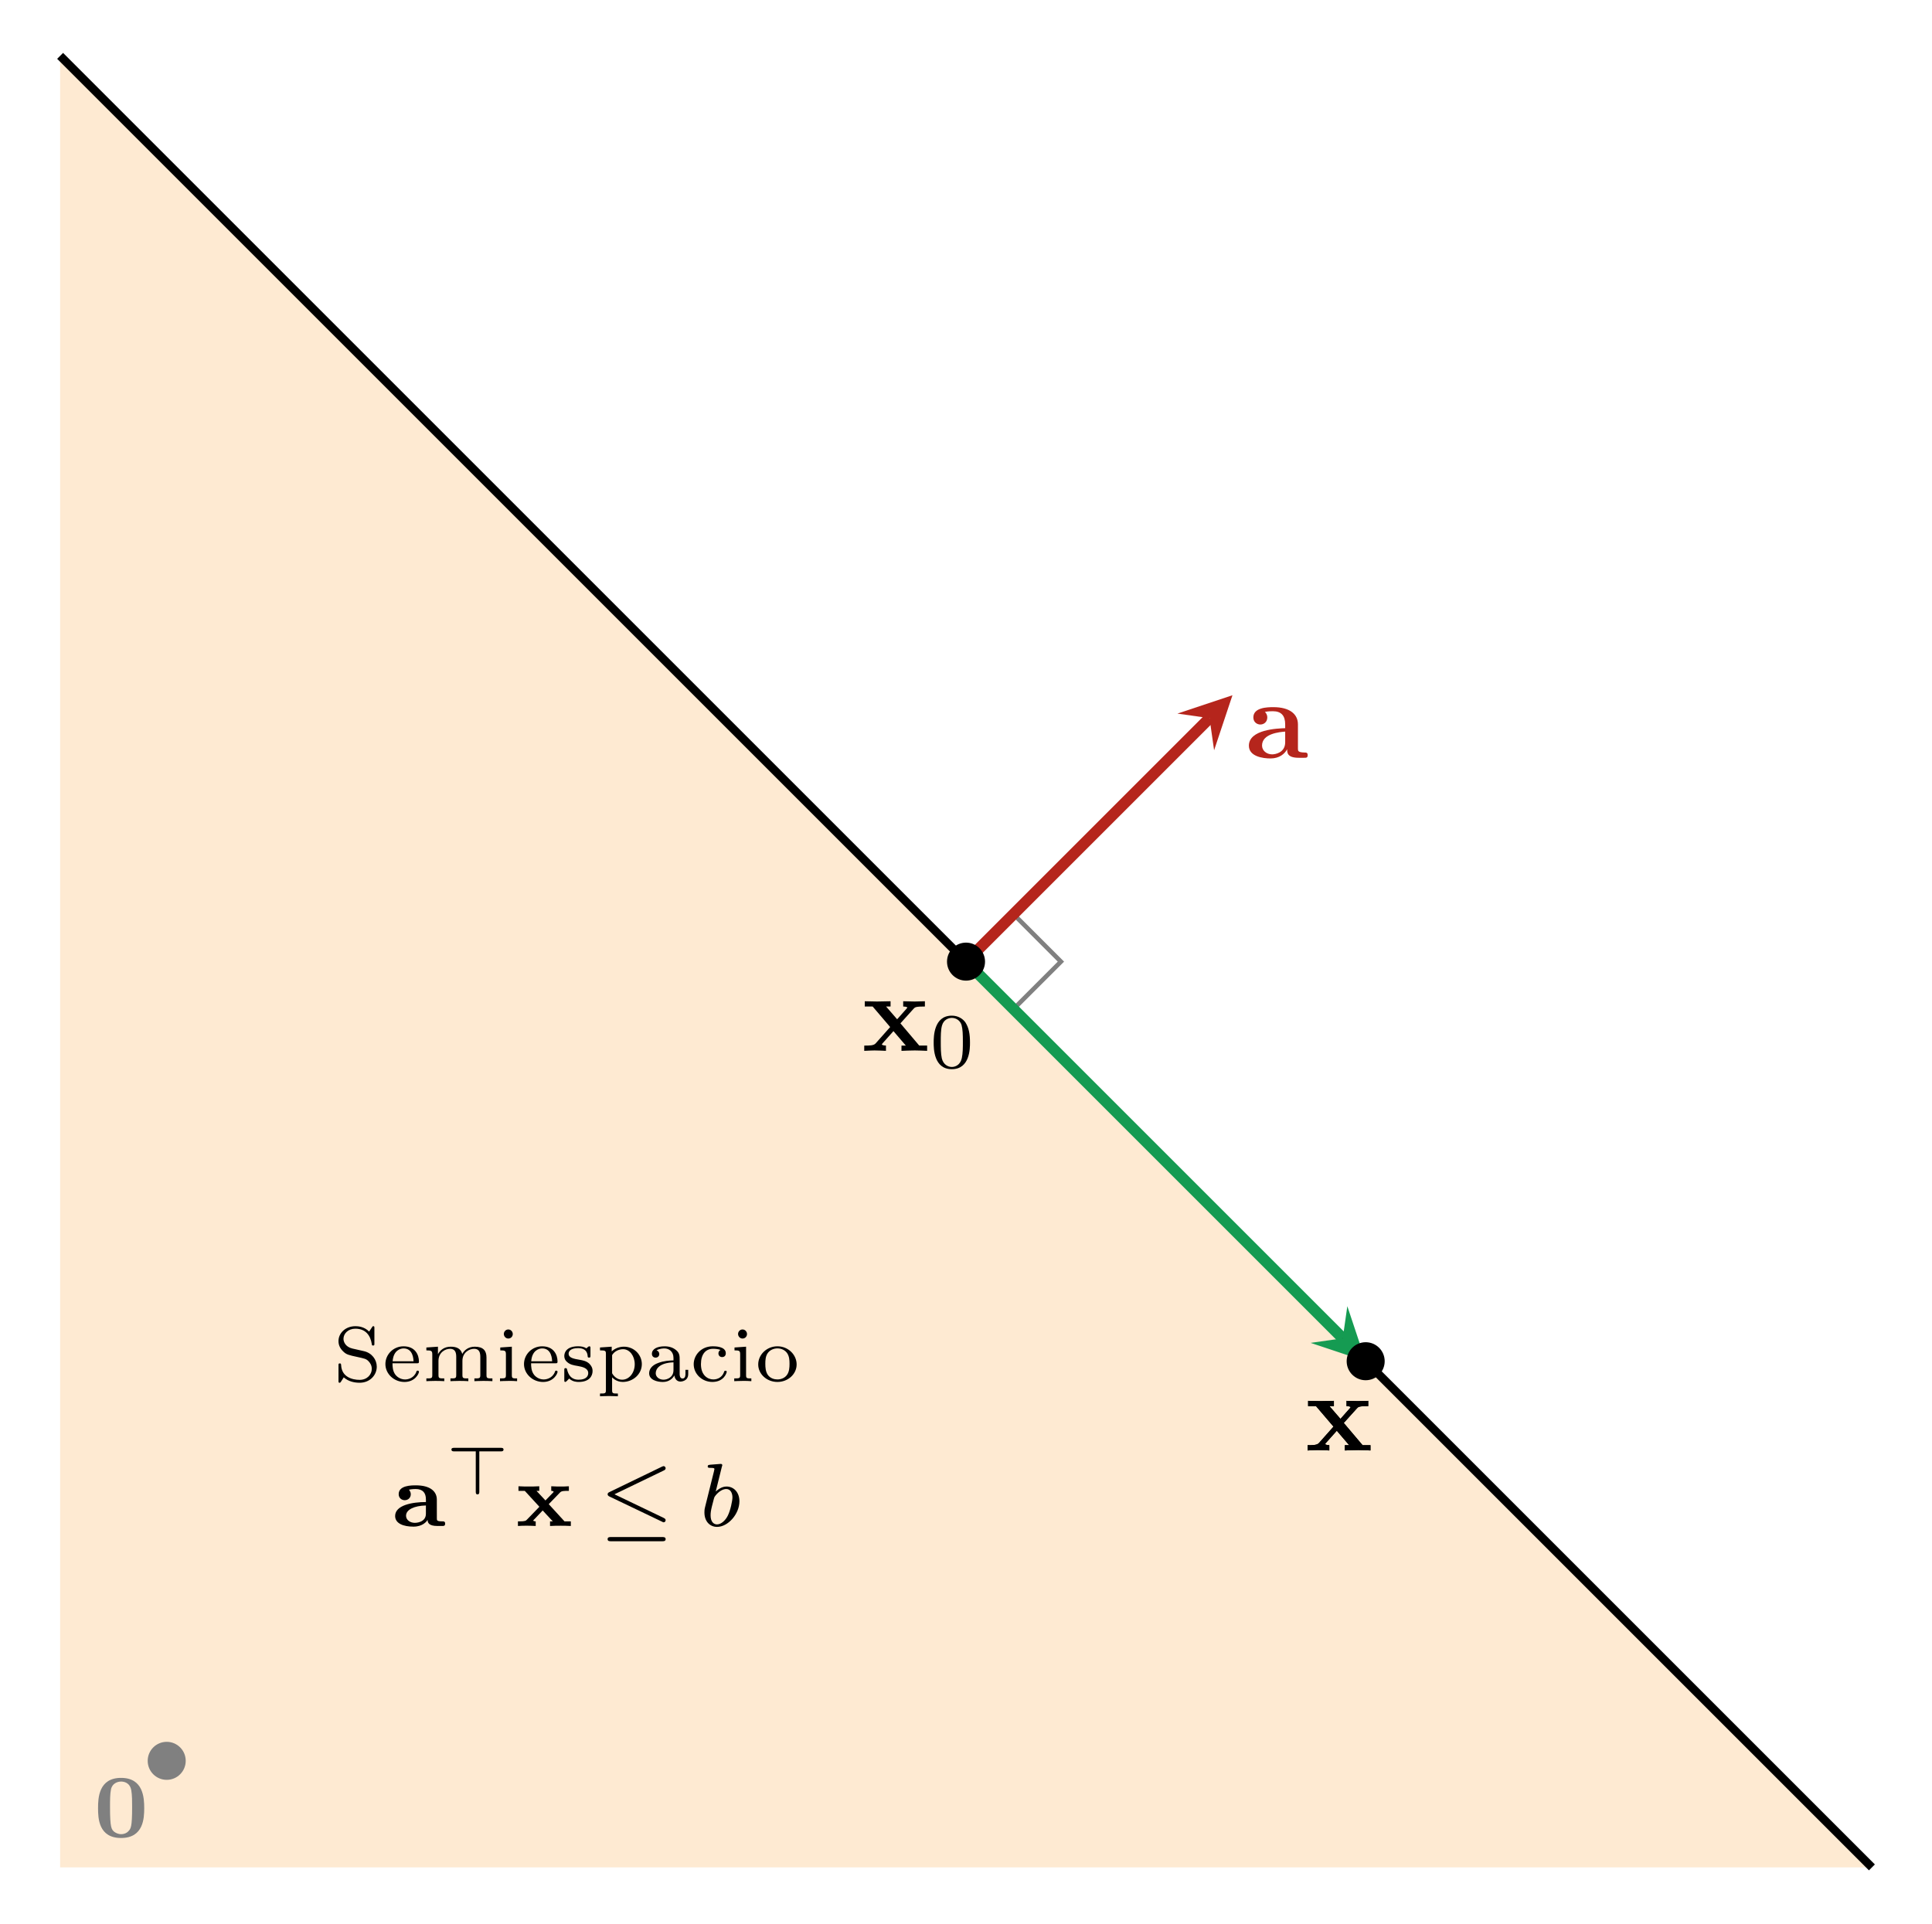
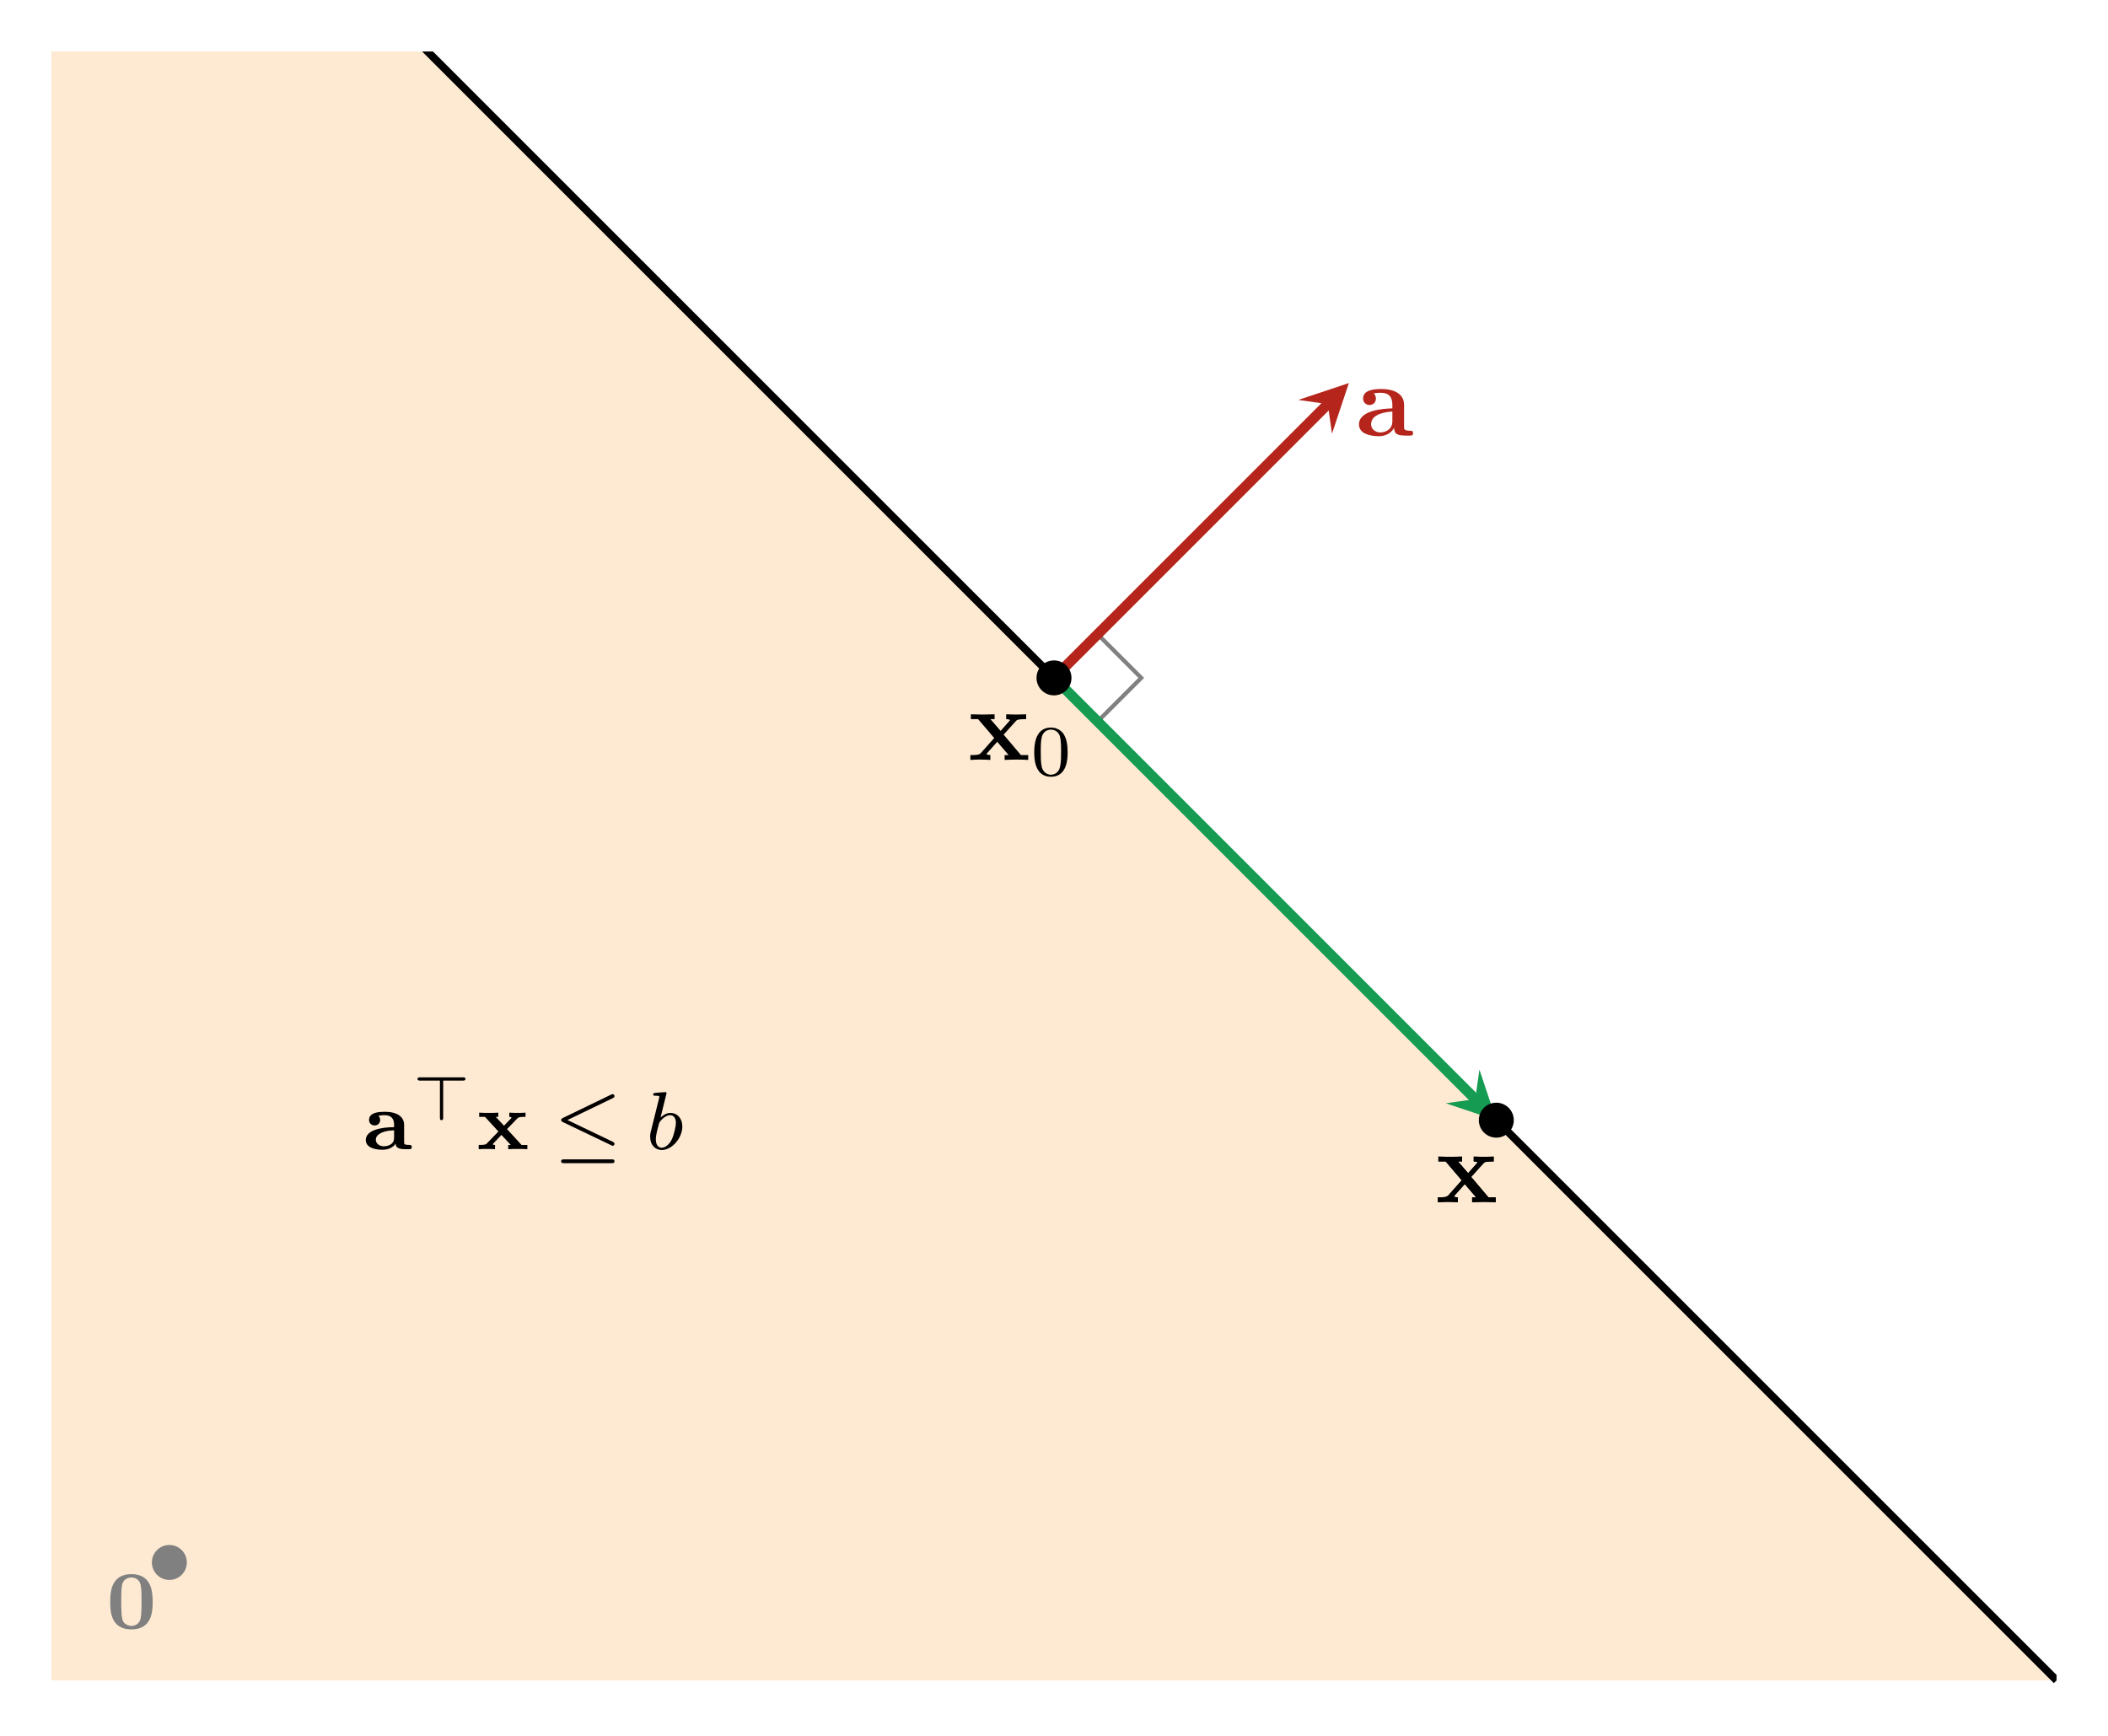
- <svg xmlns="http://www.w3.org/2000/svg" version="1.1" id="svg1" width="229.467" height="228.467" viewBox="0 0 229.467 228.467">
+ <svg xmlns="http://www.w3.org/2000/svg" version="1.1" id="svg1" width="272.307" height="224.227" viewBox="0 0 272.307 224.227">
  <defs id="defs1">
+     <clipPath clipPathUnits="userSpaceOnUse" id="clipPath3">
+       <path d="M 2.5000002e-8,-3.558 H 194.267 V 157.829 H 2.5000002e-8 Z" id="path3" />
+     </clipPath>
    <clipPath clipPathUnits="userSpaceOnUse" id="clipPath14">
-       <path d="M -45.999,30.418 H 148.269 V -130.974 H -45.999 Z" id="path14" />
+       <path d="M -30.176,55.029 H 164.091 V -106.358 H -30.176 Z" id="path14" />
    </clipPath>
    <clipPath clipPathUnits="userSpaceOnUse" id="clipPath17">
-       <path d="M -87.845,72.748 H 106.423 V -88.644 H -87.845 Z" id="path17" />
+       <path d="M -88.811,92.744 H 105.456 V -68.643 H -88.811 Z" id="path17" />
    </clipPath>
  </defs>
  <g id="g1">
-     <path id="path1" d="m 84.923,76.469 4.227,4.227 -4.227,4.227" style="fill:none;stroke:#808080;stroke-width:0.399;stroke-linecap:butt;stroke-linejoin:miter;stroke-miterlimit:10;stroke-dasharray:none;stroke-opacity:1" transform="matrix(1.333333,0,0,-1.333333,7.141333,221.8253)" />
-     <path id="path2" d="M 0,161.392 C 0,161.392 161.392,0 161.392,0 161.392,0 0,0 0,0 Z" style="fill:#feead2;fill-opacity:1;fill-rule:nonzero;stroke:none" transform="matrix(1.333333,0,0,-1.333333,7.141333,221.8253)" />
-     <path id="path3" d="M 0,161.392 161.392,0" style="fill:none;stroke:#000000;stroke-width:0.747;stroke-linecap:butt;stroke-linejoin:miter;stroke-miterlimit:10;stroke-dasharray:none;stroke-opacity:1" transform="matrix(1.333333,0,0,-1.333333,7.141333,221.8253)" />
-     <path id="path4" d="m 80.696,80.696 21.691,21.691" style="fill:none;stroke:#b5251c;stroke-width:0.996;stroke-linecap:butt;stroke-linejoin:miter;stroke-miterlimit:10;stroke-dasharray:none;stroke-opacity:1" transform="matrix(1.333333,0,0,-1.333333,7.141333,221.8253)" />
-     <path id="path5" d="M 2.889,0 -1.734,2.311 0,0 -1.734,-2.311" style="fill:#b5251c;fill-opacity:1;fill-rule:nonzero;stroke:none" transform="matrix(0.9428,-0.9428,-0.9428,-0.9428,143.6574,85.30932)" />
-     <path id="path6" d="M 80.696,80.696 114.254,47.138" style="fill:none;stroke:#159b52;stroke-width:0.996;stroke-linecap:butt;stroke-linejoin:miter;stroke-miterlimit:10;stroke-dasharray:none;stroke-opacity:1" transform="matrix(1.333333,0,0,-1.333333,7.141333,221.8253)" />
-     <path id="path7" d="M 2.889,0 -1.734,2.311 0,0 -1.734,-2.311" style="fill:#159b52;fill-opacity:1;fill-rule:nonzero;stroke:none" transform="matrix(0.9428,0.9428,0.9428,-0.9428,159.4801,158.975)" />
-     <path id="path8" d="m 3.901,-1.288 c 0,-0.633 -0.434,-1.219 -1.137,-1.383 l -1.031,-0.234 c -0.609,-0.141 -0.797,-0.586 -0.797,-0.867 0,-0.469 0.422,-0.902 1.055,-0.902 0.938,0 1.348,0.621 1.465,1.359 0.012,0.105 0.012,0.141 0.117,0.141 0.117,0 0.117,-0.047 0.117,-0.188 v -1.359 c 0,-0.117 0,-0.176 -0.094,-0.176 -0.059,0 -0.07,0.012 -0.117,0.094 l -0.258,0.387 c -0.457,-0.469 -1.031,-0.48 -1.23,-0.48 -0.879,0 -1.5,0.621 -1.5,1.324 0,0.398 0.176,0.691 0.422,0.926 0.281,0.281 0.504,0.328 1.266,0.492 0.633,0.141 0.773,0.164 0.973,0.363 0.164,0.164 0.305,0.387 0.305,0.703 0,0.48 -0.398,0.973 -1.078,0.973 -0.668,0 -1.605,-0.258 -1.652,-1.312 C 0.714,-1.534 0.714,-1.581 0.609,-1.581 c -0.117,0 -0.117,0.047 -0.117,0.188 v 1.348 c 0,0.129 0,0.188 0.094,0.188 0.059,0 0.07,-0.023 0.117,-0.082 C 0.761,-0.023 0.901,-0.245 0.96,-0.339 1.394,0.048 1.933,0.141 2.378,0.141 c 0.926,0 1.523,-0.691 1.523,-1.43 z m 3.756,0.457 c 0,-0.035 -0.012,-0.105 -0.117,-0.105 -0.082,0 -0.105,0.047 -0.117,0.117 -0.223,0.562 -0.75,0.668 -0.996,0.668 -0.328,0 -0.645,-0.152 -0.855,-0.41 C 5.314,-0.89 5.302,-1.312 5.302,-1.593 h 2.168 c 0.141,0 0.188,0 0.188,-0.152 0,-0.609 -0.34,-1.359 -1.371,-1.359 -0.914,0 -1.617,0.727 -1.617,1.582 0,0.879 0.773,1.594 1.699,1.594 0.949,0 1.289,-0.75 1.289,-0.902 z M 7.177,-1.769 H 5.314 c 0.07,-0.984 0.703,-1.148 0.973,-1.148 0.855,0 0.879,0.973 0.891,1.148 z M 14.202,8.046875e-4 V -0.245 c -0.457,0 -0.527,0 -0.527,-0.305 V -2.109 c 0,-0.609 -0.293,-0.961 -1.043,-0.961 -0.551,0 -0.926,0.293 -1.113,0.645 -0.141,-0.492 -0.516,-0.645 -1.031,-0.645 -0.574,0 -0.938,0.305 -1.137,0.668 v -0.668 l -1.031,0.07 v 0.258 c 0.469,0 0.527,0.047 0.527,0.387 v 1.805 c 0,0.305 -0.07,0.305 -0.527,0.305 V 8.046875e-4 c 0,0 0.504,-0.023 0.797,-0.023 0.258,0 0.738,0.012 0.797,0.023 V -0.245 c -0.445,0 -0.516,0 -0.516,-0.305 V -1.804 c 0,-0.738 0.574,-1.078 1.031,-1.078 0.492,0 0.551,0.387 0.551,0.738 v 1.594 c 0,0.305 -0.07,0.305 -0.516,0.305 V 8.046875e-4 c 0,0 0.504,-0.023 0.797,-0.023 0.258,0 0.738,0.012 0.797,0.023 V -0.245 c -0.457,0 -0.527,0 -0.527,-0.305 V -1.804 c 0,-0.738 0.586,-1.078 1.043,-1.078 0.492,0 0.551,0.387 0.551,0.738 v 1.594 c 0,0.305 -0.07,0.305 -0.527,0.305 V 8.046875e-4 c 0,0 0.504,-0.023 0.797,-0.023 0.258,0 0.738,0.012 0.809,0.023 z m 2.2,0 V -0.245 c -0.398,0 -0.469,0 -0.469,-0.293 V -3.07 l -1.031,0.07 v 0.258 c 0.445,0 0.504,0.035 0.504,0.375 v 1.816 c 0,0.305 -0.07,0.305 -0.527,0.305 V 8.046875e-4 c 0,0 0.504,-0.023 0.785,-0.023 0.246,0 0.492,0 0.738,0.023 z M 16.016,-4.195 c 0,-0.223 -0.176,-0.41 -0.398,-0.41 -0.234,0 -0.398,0.199 -0.398,0.398 0,0.223 0.176,0.41 0.398,0.41 0.246,0 0.398,-0.199 0.398,-0.398 z m 3.987,3.363 c 0,-0.035 -0.012,-0.105 -0.117,-0.105 -0.082,0 -0.105,0.047 -0.117,0.117 -0.223,0.562 -0.75,0.668 -0.996,0.668 -0.328,0 -0.645,-0.152 -0.855,-0.41 -0.258,-0.328 -0.27,-0.75 -0.27,-1.031 h 2.168 c 0.141,0 0.188,0 0.188,-0.152 0,-0.609 -0.34,-1.359 -1.371,-1.359 -0.914,0 -1.617,0.727 -1.617,1.582 0,0.879 0.773,1.594 1.699,1.594 0.949,0 1.289,-0.75 1.289,-0.902 z M 19.523,-1.769 h -1.863 c 0.07,-0.984 0.703,-1.148 0.973,-1.148 0.855,0 0.879,0.973 0.891,1.148 z m 3.601,0.855 c 0,-0.27 -0.117,-0.469 -0.293,-0.645 -0.27,-0.246 -0.586,-0.293 -0.832,-0.34 -0.562,-0.094 -1.008,-0.176 -1.008,-0.551 0,-0.223 0.188,-0.492 0.844,-0.492 0.809,0 0.844,0.562 0.855,0.762 0.012,0.082 0.094,0.082 0.117,0.082 0.129,0 0.129,-0.047 0.129,-0.188 V -2.929 c 0,-0.117 0,-0.176 -0.105,-0.176 -0.035,0 -0.047,0 -0.141,0.082 -0.012,0 -0.082,0.07 -0.117,0.105 -0.211,-0.152 -0.48,-0.188 -0.738,-0.188 -0.996,0 -1.23,0.516 -1.23,0.867 0,0.223 0.094,0.41 0.258,0.539 0.27,0.234 0.539,0.281 0.961,0.352 0.352,0.07 0.914,0.164 0.914,0.633 0,0.27 -0.188,0.586 -0.855,0.586 -0.668,0 -0.914,-0.434 -1.031,-0.914 -0.023,-0.082 -0.035,-0.117 -0.129,-0.117 -0.117,0 -0.117,0.047 -0.117,0.188 v 0.855 c 0,0.129 0,0.188 0.094,0.188 0.059,0 0.199,-0.152 0.34,-0.305 0.305,0.293 0.68,0.305 0.844,0.305 0.914,0 1.242,-0.492 1.242,-0.984 z m 4.389,-0.598 c 0,-0.855 -0.703,-1.559 -1.594,-1.559 -0.398,0 -0.797,0.141 -1.09,0.422 v -0.422 l -1.043,0.07 v 0.258 c 0.492,0 0.527,0.035 0.527,0.328 v 3.211 c 0,0.305 -0.07,0.305 -0.527,0.305 v 0.246 c 0,0 0.504,-0.023 0.797,-0.023 0.258,0 0.738,0.023 0.797,0.023 V 1.102 c -0.445,0 -0.516,0 -0.516,-0.305 v -1.137 c 0.035,0.035 0.363,0.41 0.949,0.41 0.914,0 1.699,-0.691 1.699,-1.582 z m -0.633,0 c 0,0.797 -0.516,1.383 -1.113,1.383 -0.609,0 -0.879,-0.539 -0.902,-0.574 V -2.32 c 0.211,-0.352 0.609,-0.527 0.984,-0.527 0.586,0 1.031,0.609 1.031,1.336 z m 4.764,0.879 V -1.007 h -0.246 v 0.375 c 0,0.07 0,0.398 -0.258,0.398 -0.258,0 -0.258,-0.328 -0.258,-0.41 V -1.862 c 0,-0.375 0,-0.645 -0.316,-0.902 -0.281,-0.234 -0.621,-0.34 -1.031,-0.34 -0.668,0 -1.125,0.246 -1.125,0.668 0,0.223 0.152,0.34 0.328,0.34 0.188,0 0.328,-0.129 0.328,-0.316 0,-0.129 -0.059,-0.27 -0.246,-0.328 0.258,-0.176 0.656,-0.176 0.703,-0.176 0.387,0 0.809,0.258 0.809,0.844 v 0.223 c -0.375,0.012 -0.844,0.035 -1.348,0.223 -0.633,0.223 -0.82,0.609 -0.82,0.926 0,0.598 0.727,0.773 1.219,0.773 0.562,0 0.879,-0.316 1.031,-0.586 0.023,0.281 0.211,0.551 0.539,0.551 0,0 0.691,0 0.691,-0.668 z m -1.312,-0.352 c 0,0.668 -0.586,0.855 -0.891,0.855 -0.363,0 -0.691,-0.234 -0.691,-0.574 0,-0.387 0.328,-0.926 1.582,-0.973 z m 4.743,0.152 c 0,-0.094 -0.082,-0.094 -0.117,-0.094 -0.082,0 -0.094,0.023 -0.129,0.129 -0.152,0.422 -0.527,0.645 -0.949,0.645 -0.48,0 -1.102,-0.352 -1.102,-1.359 0,-0.891 0.422,-1.371 1.078,-1.371 0.082,0 0.422,0 0.668,0.105 -0.117,0.047 -0.188,0.164 -0.188,0.305 0,0.188 0.129,0.328 0.328,0.328 0.188,0 0.328,-0.117 0.328,-0.34 0,-0.621 -0.961,-0.621 -1.16,-0.621 -1.043,0 -1.699,0.797 -1.699,1.594 0,0.879 0.75,1.582 1.664,1.582 1.043,0 1.277,-0.82 1.277,-0.902 z M 37.268,8.046875e-4 V -0.245 c -0.398,0 -0.469,0 -0.469,-0.293 V -3.07 l -1.031,0.07 v 0.258 c 0.445,0 0.504,0.035 0.504,0.375 v 1.816 c 0,0.305 -0.07,0.305 -0.527,0.305 V 8.046875e-4 c 0,0 0.504,-0.023 0.785,-0.023 0.246,0 0.492,0 0.738,0.023 z M 36.881,-4.195 c 0,-0.223 -0.176,-0.41 -0.398,-0.41 -0.234,0 -0.398,0.199 -0.398,0.398 0,0.223 0.176,0.41 0.398,0.41 0.246,0 0.398,-0.199 0.398,-0.398 z m 4.421,2.707 c 0,-0.867 -0.75,-1.617 -1.711,-1.617 -0.961,0 -1.711,0.75 -1.711,1.617 0,0.867 0.773,1.559 1.711,1.559 0.938,0 1.711,-0.691 1.711,-1.559 z m -0.633,-0.059 c 0,0.328 -0.023,0.703 -0.223,0.984 -0.188,0.27 -0.516,0.41 -0.855,0.41 -0.258,0 -0.633,-0.082 -0.867,-0.422 -0.188,-0.293 -0.211,-0.656 -0.211,-0.973 0,-0.305 0.012,-0.715 0.258,-1.008 0.176,-0.211 0.469,-0.363 0.82,-0.363 0.41,0 0.703,0.199 0.855,0.41 0.199,0.281 0.223,0.621 0.223,0.961 z m 0,0" style="fill:#000000;fill-opacity:1;fill-rule:nonzero;stroke:none" aria-label="Semiespacio" transform="matrix(1.333333,0,0,1.333333,39.548,164.0653)" />
-     <g id="g8" aria-label="a&#10;⊤&#10;x≤b" transform="matrix(1.333333,0,0,1.333333,46.556,181.268)" clip-path="url(#clipPath14)">
-       <path id="path9" d="m 3.995,-2.354 c 0,-0.715 -0.574,-1.266 -1.863,-1.266 -0.398,0 -1.535,0 -1.535,0.785 0,0.352 0.27,0.539 0.539,0.539 0.316,0 0.539,-0.234 0.539,-0.527 0,-0.258 -0.164,-0.398 -0.164,-0.41 0.059,-0.012 0.293,-0.059 0.598,-0.059 0.645,0 0.914,0.352 0.914,0.926 v 0.234 c -1.195,0 -2.742,0.27 -2.742,1.242 0,0.68 0.762,0.949 1.629,0.949 0.82,0 1.16,-0.445 1.266,-0.598 0,0.234 0.094,0.539 0.867,0.539 h 0.422 c 0.152,0 0.27,0 0.27,-0.211 0,-0.199 -0.129,-0.199 -0.234,-0.199 -0.504,0 -0.504,-0.082 -0.504,-0.27 z m -0.973,1.266 c 0,0.809 -0.949,0.809 -0.984,0.809 -0.41,0 -0.785,-0.246 -0.785,-0.633 0,-0.551 0.738,-0.891 1.77,-0.914 z m 0,0" style="fill:#000000;fill-opacity:1;fill-rule:nonzero;stroke:none" />
-       <path id="path10" d="m 7.78,-6.646 h 1.91 c 0.094,0 0.246,0 0.246,-0.164 0,-0.152 -0.152,-0.152 -0.246,-0.152 H 5.542 c -0.082,0 -0.246,0 -0.246,0.152 0,0.164 0.164,0.164 0.246,0.164 h 1.922 v 3.586 c 0,0.094 0,0.246 0.152,0.246 0.164,0 0.164,-0.152 0.164,-0.246 z m 0,0" style="fill:#000000;fill-opacity:1;fill-rule:nonzero;stroke:none" />
-       <path id="path11" d="m 13.965,-1.944 1.008,-1.043 c 0.129,-0.141 0.375,-0.141 0.785,-0.141 v -0.41 c -0.234,0.023 -0.598,0.023 -0.762,0.023 -0.07,0 -0.527,0 -0.809,-0.023 v 0.41 c 0.082,0 0.211,0.023 0.211,0.082 0,0.023 -0.047,0.07 -0.047,0.07 l -0.68,0.703 -0.797,-0.855 h 0.246 v -0.41 c -0.469,0.023 -0.562,0.023 -0.961,0.023 -0.141,0 -0.609,0 -0.891,-0.023 v 0.41 h 0.562 l 1.301,1.418 -1.113,1.148 c -0.082,0.094 -0.164,0.152 -0.656,0.152 h -0.141 v 0.41 c 0.246,-0.023 0.609,-0.023 0.762,-0.023 0.047,0 0.539,0 0.82,0.023 v -0.41 c -0.152,0 -0.199,-0.047 -0.234,-0.07 l 0.855,-0.902 0.902,0.973 h -0.246 v 0.41 c 0.469,-0.023 0.562,-0.023 0.961,-0.023 0.117,0 0.609,0 0.891,0.023 v -0.41 h -0.562 z m 0,0" style="fill:#000000;fill-opacity:1;fill-rule:nonzero;stroke:none" />
-       <path id="path12" d="m 24.213,-4.944 c 0.094,-0.047 0.164,-0.094 0.164,-0.199 0,-0.094 -0.082,-0.188 -0.176,-0.188 -0.012,0 -0.059,0 -0.152,0.047 l -4.676,2.262 c -0.094,0.047 -0.164,0.094 -0.164,0.199 0,0.094 0.07,0.152 0.164,0.199 l 4.676,2.238 c 0.105,0.059 0.117,0.059 0.152,0.059 0.094,0 0.176,-0.082 0.176,-0.188 0,-0.094 -0.059,-0.141 -0.164,-0.199 L 19.818,-2.823 Z m -0.141,6.305 c 0.129,0 0.305,0 0.305,-0.188 0,-0.187 -0.176,-0.187 -0.305,-0.187 h -4.559 c -0.129,0 -0.305,0 -0.305,0.187 0,0.188 0.176,0.188 0.305,0.188 z m 0,0" style="fill:#000000;fill-opacity:1;fill-rule:nonzero;stroke:none" />
+     <path id="path1" d="m 101.36,92.907 4.227,4.227 -4.227,4.227" style="fill:none;stroke:#808080;stroke-width:0.399;stroke-linecap:butt;stroke-linejoin:miter;stroke-miterlimit:10;stroke-dasharray:none;stroke-opacity:1" transform="matrix(1.333333,0,0,-1.333333,6.641333,217.088)" />
+     <path id="path2" d="M 0,194.267 C 0,194.267 194.267,0 194.267,0 194.267,0 0,0 0,0 Z" style="fill:#feead2;fill-opacity:1;fill-rule:nonzero;stroke:none" transform="matrix(1.333333,0,0,-1.333333,6.641333,217.088)" clip-path="url(#clipPath3)" />
+     <path id="path4" d="M 0,194.267 194.267,0" style="fill:none;stroke:#000000;stroke-width:0.747;stroke-linecap:butt;stroke-linejoin:miter;stroke-miterlimit:10;stroke-dasharray:none;stroke-opacity:1" transform="matrix(1.333333,0,0,-1.333333,6.641333,217.088)" clip-path="url(#clipPath3)" />
+     <path id="path5" d="m 97.134,97.134 26.526,26.526" style="fill:none;stroke:#b5251c;stroke-width:0.996;stroke-linecap:butt;stroke-linejoin:miter;stroke-miterlimit:10;stroke-dasharray:none;stroke-opacity:1" transform="matrix(1.333333,0,0,-1.333333,6.641333,217.088)" />
+     <path id="path6" d="M 2.889,0 -1.734,2.311 0,0 -1.734,-2.311" style="fill:#b5251c;fill-opacity:1;fill-rule:nonzero;stroke:none" transform="matrix(0.9428,-0.9428,-0.9428,-0.9428,171.5205,52.20883)" />
+     <path id="path7" d="M 97.134,97.134 137.944,56.324" style="fill:none;stroke:#159b52;stroke-width:0.996;stroke-linecap:butt;stroke-linejoin:miter;stroke-miterlimit:10;stroke-dasharray:none;stroke-opacity:1" transform="matrix(1.333333,0,0,-1.333333,6.641333,217.088)" />
+     <path id="path8" d="M 2.889,0 -1.734,2.311 0,0 -1.734,-2.311" style="fill:#159b52;fill-opacity:1;fill-rule:nonzero;stroke:none" transform="matrix(0.9428,0.9428,0.9428,-0.9428,190.5663,141.99)" />
+     <g id="g8" aria-label="a&#10;⊤&#10;x≤b" transform="matrix(1.333333,0,0,1.333333,46.876,148.46)" clip-path="url(#clipPath14)">
+       <path id="path9" d="m 3.995,-2.355 c 0,-0.715 -0.574,-1.266 -1.863,-1.266 -0.398,0 -1.535,0 -1.535,0.785 0,0.352 0.27,0.539 0.539,0.539 0.316,0 0.539,-0.234 0.539,-0.527 0,-0.258 -0.164,-0.398 -0.164,-0.41 0.059,-0.012 0.293,-0.059 0.598,-0.059 0.645,0 0.914,0.352 0.914,0.926 v 0.234 c -1.195,0 -2.742,0.27 -2.742,1.242 0,0.68 0.762,0.949 1.629,0.949 0.82,0 1.16,-0.445 1.266,-0.598 0,0.234 0.094,0.539 0.867,0.539 h 0.422 c 0.152,0 0.27,0 0.27,-0.211 0,-0.199 -0.129,-0.199 -0.234,-0.199 -0.504,0 -0.504,-0.082 -0.504,-0.27 z m -0.973,1.266 c 0,0.809 -0.949,0.809 -0.984,0.809 -0.41,0 -0.785,-0.246 -0.785,-0.633 0,-0.551 0.738,-0.891 1.77,-0.914 z m 0,0" style="fill:#000000;fill-opacity:1;fill-rule:nonzero;stroke:none" />
+       <path id="path10" d="m 7.78,-6.644 h 1.91 c 0.094,0 0.246,0 0.246,-0.164 0,-0.152 -0.152,-0.152 -0.246,-0.152 H 5.542 c -0.082,0 -0.246,0 -0.246,0.152 0,0.164 0.164,0.164 0.246,0.164 h 1.922 v 3.586 c 0,0.094 0,0.246 0.152,0.246 0.164,0 0.164,-0.152 0.164,-0.246 z m 0,0" style="fill:#000000;fill-opacity:1;fill-rule:nonzero;stroke:none" />
+       <path id="path11" d="m 13.965,-1.945 1.008,-1.043 c 0.129,-0.141 0.375,-0.141 0.785,-0.141 v -0.41 c -0.234,0.023 -0.598,0.023 -0.762,0.023 -0.07,0 -0.527,0 -0.809,-0.023 v 0.41 c 0.082,0 0.211,0.023 0.211,0.082 0,0.023 -0.047,0.07 -0.047,0.07 l -0.68,0.703 -0.797,-0.855 h 0.246 v -0.41 c -0.469,0.023 -0.562,0.023 -0.961,0.023 -0.141,0 -0.609,0 -0.891,-0.023 v 0.41 h 0.562 l 1.301,1.418 -1.113,1.148 c -0.082,0.094 -0.164,0.152 -0.656,0.152 h -0.141 V 7.03125e-4 c 0.246,-0.023 0.609,-0.023 0.762,-0.023 0.047,0 0.539,0 0.82,0.023 V -0.409 c -0.152,0 -0.199,-0.047 -0.234,-0.07 l 0.855,-0.902 0.902,0.973 H 14.082 V 7.03125e-4 c 0.469,-0.023 0.562,-0.023 0.961,-0.023 0.117,0 0.609,0 0.891,0.023 V -0.409 h -0.562 z m 0,0" style="fill:#000000;fill-opacity:1;fill-rule:nonzero;stroke:none" />
+       <path id="path12" d="m 24.213,-4.945 c 0.094,-0.047 0.164,-0.094 0.164,-0.199 0,-0.094 -0.082,-0.188 -0.176,-0.188 -0.012,0 -0.059,0 -0.152,0.047 l -4.676,2.262 c -0.094,0.047 -0.164,0.094 -0.164,0.199 0,0.094 0.07,0.152 0.164,0.199 l 4.676,2.238 c 0.105,0.059 0.117,0.059 0.152,0.059 0.094,0 0.176,-0.082 0.176,-0.188 0,-0.094 -0.059,-0.141 -0.164,-0.199 L 19.819,-2.824 Z m -0.141,6.305 c 0.129,0 0.305,0 0.305,-0.188 0,-0.187 -0.176,-0.187 -0.305,-0.187 h -4.559 c -0.129,0 -0.305,0 -0.305,0.187 0,0.188 0.176,0.188 0.305,0.188 z m 0,0" style="fill:#000000;fill-opacity:1;fill-rule:nonzero;stroke:none" />
      <path id="path13" d="m 29.39,-5.296 c 0.012,-0.012 0.035,-0.117 0.035,-0.117 0,-0.047 -0.035,-0.117 -0.129,-0.117 -0.035,0 -0.281,0.023 -0.469,0.035 l -0.445,0.035 c -0.176,0.023 -0.258,0.023 -0.258,0.164 0,0.117 0.117,0.117 0.211,0.117 0.387,0 0.387,0.047 0.387,0.117 0,0.047 -0.082,0.363 -0.129,0.551 l -0.691,2.777 c -0.07,0.27 -0.07,0.387 -0.07,0.527 0,0.82 0.504,1.289 1.125,1.289 0.973,0 1.992,-1.137 1.992,-2.285 0,-0.797 -0.504,-1.312 -1.148,-1.312 -0.445,0 -0.785,0.293 -0.961,0.445 z m -0.434,5.156 c -0.293,0 -0.574,-0.223 -0.574,-0.809 0,-0.211 0.023,-0.41 0.117,-0.797 0.059,-0.234 0.117,-0.457 0.176,-0.68 0.047,-0.152 0.047,-0.164 0.141,-0.281 0.27,-0.34 0.633,-0.586 0.961,-0.586 0.398,0 0.551,0.387 0.551,0.75 0,0.293 -0.176,1.148 -0.41,1.617 -0.211,0.434 -0.598,0.785 -0.961,0.785 z m 0,0" style="fill:#000000;fill-opacity:1;fill-rule:nonzero;stroke:none" />
    </g>
-     <g id="g14" aria-label="x&#10;0" transform="matrix(1.333333,0,0,1.333333,102.3507,124.828)" clip-path="url(#clipPath17)">
-       <path id="path15" d="m 3.446,-2.449 1.172,-1.301 c 0.129,-0.141 0.188,-0.199 1.008,-0.199 v -0.469 c -0.34,0.012 -0.867,0.023 -0.914,0.023 -0.246,0 -0.75,-0.023 -1.02,-0.023 v 0.469 c 0.129,0 0.258,0.012 0.375,0.082 -0.047,0.059 -0.047,0.082 -0.082,0.117 l -0.832,0.938 -0.984,-1.137 h 0.398 v -0.469 c -0.258,0 -0.879,0.023 -1.207,0.023 -0.316,0 -0.762,-0.023 -1.09,-0.023 v 0.469 h 0.703 L 2.532,-2.121 1.231,-0.656 c -0.176,0.188 -0.527,0.188 -1.008,0.188 v 0.469 C 0.563,-0.023 1.091,-0.035 1.137,-0.035 c 0.246,0 0.82,0.023 1.02,0.035 v -0.469 c -0.176,0 -0.363,-0.047 -0.363,-0.105 0,-0.012 0,-0.023 0.07,-0.105 l 0.961,-1.078 1.102,1.289 H 3.54 v 0.469 C 3.798,-0.012 4.407,-0.035 4.735,-0.035 c 0.316,0 0.762,0.023 1.09,0.035 v -0.469 h -0.703 z m 0,0" style="fill:#000000;fill-opacity:1;fill-rule:nonzero;stroke:none" />
-       <path id="path16" d="m 9.642,-0.732 c 0,-0.762 -0.094,-1.312 -0.41,-1.805 -0.223,-0.316 -0.645,-0.598 -1.207,-0.598 -1.617,0 -1.617,1.898 -1.617,2.402 0,0.504 0,2.367 1.617,2.367 1.617,0 1.617,-1.863 1.617,-2.367 z M 8.025,1.436 c -0.316,0 -0.75,-0.188 -0.891,-0.762 -0.094,-0.41 -0.094,-0.984 -0.094,-1.5 0,-0.504 0,-1.031 0.105,-1.418 0.152,-0.551 0.598,-0.691 0.879,-0.691 0.375,0 0.738,0.223 0.867,0.633 0.105,0.375 0.117,0.879 0.117,1.477 0,0.516 0,1.043 -0.094,1.477 C 8.775,1.283 8.306,1.436 8.025,1.436 Z m 0,0" style="fill:#000000;fill-opacity:1;fill-rule:nonzero;stroke:none" />
+     <g id="g14" aria-label="x&#10;0" transform="matrix(1.333333,0,0,1.333333,125.056,98.17333)" clip-path="url(#clipPath17)">
+       <path id="path15" d="m 3.444,-2.45 1.172,-1.301 c 0.129,-0.141 0.188,-0.199 1.008,-0.199 v -0.469 c -0.34,0.012 -0.867,0.023 -0.914,0.023 -0.246,0 -0.75,-0.023 -1.02,-0.023 v 0.469 c 0.129,0 0.258,0.012 0.375,0.082 -0.047,0.059 -0.047,0.082 -0.082,0.117 l -0.832,0.938 -0.984,-1.137 h 0.398 v -0.469 c -0.258,0 -0.879,0.023 -1.207,0.023 -0.316,0 -0.762,-0.023 -1.09,-0.023 v 0.469 h 0.703 l 1.559,1.828 -1.301,1.465 c -0.176,0.188 -0.527,0.188 -1.008,0.188 v 0.469 C 0.562,-0.025 1.089,-0.036 1.136,-0.036 c 0.246,0 0.82,0.023 1.02,0.035 v -0.469 c -0.176,0 -0.363,-0.047 -0.363,-0.105 0,-0.012 0,-0.023 0.07,-0.105 l 0.961,-1.078 1.102,1.289 H 3.538 v 0.469 C 3.796,-0.013 4.405,-0.036 4.733,-0.036 c 0.316,0 0.762,0.023 1.09,0.035 v -0.469 h -0.703 z m 0,0" style="fill:#000000;fill-opacity:1;fill-rule:nonzero;stroke:none" />
+       <path id="path16" d="m 9.644,-0.734 c 0,-0.762 -0.094,-1.312 -0.41,-1.805 -0.223,-0.316 -0.645,-0.598 -1.207,-0.598 -1.617,0 -1.617,1.898 -1.617,2.402 0,0.504 0,2.367 1.617,2.367 1.617,0 1.617,-1.863 1.617,-2.367 z M 8.026,1.434 c -0.316,0 -0.75,-0.188 -0.891,-0.762 -0.094,-0.41 -0.094,-0.984 -0.094,-1.5 0,-0.504 0,-1.031 0.105,-1.418 0.152,-0.551 0.598,-0.691 0.879,-0.691 0.375,0 0.738,0.223 0.867,0.633 0.105,0.375 0.117,0.879 0.117,1.477 0,0.516 0,1.043 -0.094,1.477 C 8.776,1.282 8.308,1.434 8.026,1.434 Z m 0,0" style="fill:#000000;fill-opacity:1;fill-rule:nonzero;stroke:none" />
    </g>
-     <path id="path18" d="m 3.445,-2.449 1.172,-1.301 c 0.129,-0.141 0.188,-0.199 1.008,-0.199 v -0.469 c -0.34,0.012 -0.867,0.023 -0.914,0.023 -0.246,0 -0.75,-0.023 -1.02,-0.023 v 0.469 c 0.129,0 0.258,0.012 0.375,0.082 -0.047,0.059 -0.047,0.082 -0.082,0.117 l -0.832,0.938 -0.984,-1.137 h 0.398 v -0.469 c -0.258,0 -0.879,0.023 -1.207,0.023 -0.316,0 -0.762,-0.023 -1.09,-0.023 v 0.469 h 0.703 l 1.559,1.828 -1.301,1.465 c -0.176,0.188 -0.527,0.188 -1.008,0.188 v 0.469 C 0.562,-0.023 1.09,-0.035 1.137,-0.035 c 0.246,0 0.82,0.023 1.02,0.035 v -0.469 c -0.176,0 -0.363,-0.047 -0.363,-0.105 0,-0.012 0,-0.023 0.07,-0.105 l 0.961,-1.078 1.102,1.289 H 3.539 v 0.469 C 3.797,-0.011 4.406,-0.035 4.734,-0.035 c 0.316,0 0.762,0.023 1.09,0.035 v -0.469 h -0.703 z m 0,0" style="fill:#000000;fill-opacity:1;fill-rule:nonzero;stroke:none" aria-label="x" transform="matrix(1.333333,0,0,1.333333,155.008,172.296)" />
-     <path id="path19" d="m 3.445,-2.449 1.172,-1.301 c 0.129,-0.141 0.188,-0.199 1.008,-0.199 v -0.469 c -0.34,0.012 -0.867,0.023 -0.914,0.023 -0.246,0 -0.75,-0.023 -1.02,-0.023 v 0.469 c 0.129,0 0.258,0.012 0.375,0.082 -0.047,0.059 -0.047,0.082 -0.082,0.117 l -0.832,0.938 -0.984,-1.137 h 0.398 v -0.469 c -0.258,0 -0.879,0.023 -1.207,0.023 -0.316,0 -0.762,-0.023 -1.09,-0.023 v 0.469 h 0.703 l 1.559,1.828 -1.301,1.465 c -0.176,0.188 -0.527,0.188 -1.008,0.188 v 0.469 C 0.562,-0.023 1.09,-0.035 1.137,-0.035 c 0.246,0 0.82,0.023 1.02,0.035 v -0.469 c -0.176,0 -0.363,-0.047 -0.363,-0.105 0,-0.012 0,-0.023 0.07,-0.105 l 0.961,-1.078 1.102,1.289 H 3.539 v 0.469 C 3.797,-0.011 4.406,-0.035 4.734,-0.035 c 0.316,0 0.762,0.023 1.09,0.035 v -0.469 h -0.703 z m 0,0" style="fill:#000000;fill-opacity:1;fill-rule:nonzero;stroke:none" aria-label="x" transform="matrix(1.333333,0,0,1.333333,155.008,172.296)" />
-     <path id="path20" d="m 3.727,-0.763 c 0,0.305 0,0.762 1.031,0.762 h 0.48 c 0.199,0 0.316,0 0.316,-0.234 0,-0.234 -0.129,-0.234 -0.258,-0.234 -0.609,-0.012 -0.609,-0.141 -0.609,-0.363 v -2.145 c 0,-0.891 -0.703,-1.535 -2.191,-1.535 -0.562,0 -1.781,0.035 -1.781,0.914 0,0.445 0.352,0.633 0.621,0.633 0.305,0 0.621,-0.211 0.621,-0.633 0,-0.293 -0.188,-0.469 -0.211,-0.492 0.281,-0.059 0.598,-0.059 0.715,-0.059 0.75,0 1.09,0.41 1.09,1.172 V -2.638 c -0.703,0.023 -3.234,0.117 -3.234,1.559 0,0.961 1.242,1.137 1.922,1.137 0.797,0 1.266,-0.41 1.488,-0.82 z M 3.551,-2.333 v 0.949 c 0,0.949 -0.914,1.078 -1.16,1.078 -0.504,0 -0.902,-0.34 -0.902,-0.785 0,-1.066 1.57,-1.207 2.062,-1.242 z m 0,0" style="fill:#b5251c;fill-opacity:1;fill-rule:nonzero;stroke:none" aria-label="a" transform="matrix(1.333333,0,0,1.333333,147.9093,90.01733)" />
-     <path id="path21" d="m 4.5,-2.544 c 0,-0.926 -0.082,-2.695 -2.062,-2.695 -1.992,0 -2.051,1.793 -2.051,2.695 0,0.891 0.047,2.66 2.051,2.66 2.004,0 2.062,-1.77 2.062,-2.66 z m -2.062,2.32 c -0.211,0 -0.434,-0.082 -0.609,-0.211 -0.246,-0.223 -0.375,-0.34 -0.375,-2.203 0,-0.574 0,-1.16 0.082,-1.559 0.105,-0.562 0.598,-0.715 0.902,-0.715 0.188,0 0.797,0.047 0.914,0.809 0.07,0.387 0.07,0.996 0.07,1.465 0,1.828 -0.117,1.934 -0.363,2.18 -0.059,0.07 -0.281,0.234 -0.621,0.234 z m 0,0" style="fill:#808080;fill-opacity:1;fill-rule:nonzero;stroke:none" aria-label="0" transform="matrix(1.333333,0,0,1.333333,11.12933,218.1773)" />
-     <path id="path22" d="m 82.19,80.696 c 0,0.825 -0.669,1.494 -1.494,1.494 -0.825,0 -1.494,-0.669 -1.494,-1.494 0,-0.825 0.669,-1.494 1.494,-1.494 0.825,0 1.494,0.669 1.494,1.494 z" style="fill:#000000;fill-opacity:1;fill-rule:nonzero;stroke:#000000;stroke-width:0.399;stroke-linecap:butt;stroke-linejoin:miter;stroke-miterlimit:10;stroke-dasharray:none;stroke-opacity:1" transform="matrix(1.333333,0,0,-1.333333,7.141333,221.8253)" />
-     <path id="path23" d="m 117.791,45.095 c 0,0.825 -0.669,1.494 -1.494,1.494 -0.825,0 -1.494,-0.669 -1.494,-1.494 0,-0.825 0.669,-1.494 1.494,-1.494 0.825,0 1.494,0.669 1.494,1.494 z" style="fill:#000000;fill-opacity:1;fill-rule:nonzero;stroke:#000000;stroke-width:0.399;stroke-linecap:butt;stroke-linejoin:miter;stroke-miterlimit:10;stroke-dasharray:none;stroke-opacity:1" transform="matrix(1.333333,0,0,-1.333333,7.141333,221.8253)" />
-     <path id="path24" d="m 10.988,9.494 c 0,0.825 -0.669,1.494 -1.494,1.494 -0.825,0 -1.494,-0.669 -1.494,-1.494 0,-0.825 0.669,-1.494 1.494,-1.494 0.825,0 1.494,0.669 1.494,1.494 z" style="fill:#808080;fill-opacity:1;fill-rule:nonzero;stroke:#808080;stroke-width:0.399;stroke-linecap:butt;stroke-linejoin:miter;stroke-miterlimit:10;stroke-dasharray:none;stroke-opacity:1" transform="matrix(1.333333,0,0,-1.333333,7.141333,221.8253)" />
+     <path id="path18" d="m 3.445,-2.448 1.172,-1.301 c 0.129,-0.141 0.188,-0.199 1.008,-0.199 v -0.469 c -0.34,0.012 -0.867,0.023 -0.914,0.023 -0.246,0 -0.75,-0.023 -1.02,-0.023 v 0.469 c 0.129,0 0.258,0.012 0.375,0.082 -0.047,0.059 -0.047,0.082 -0.082,0.117 l -0.832,0.938 -0.984,-1.137 h 0.398 v -0.469 c -0.258,0 -0.879,0.023 -1.207,0.023 -0.316,0 -0.762,-0.023 -1.09,-0.023 v 0.469 h 0.703 l 1.559,1.828 -1.301,1.465 c -0.176,0.188 -0.527,0.188 -1.008,0.188 v 0.469 C 0.562,-0.022 1.09,-0.034 1.137,-0.034 c 0.246,0 0.82,0.023 1.02,0.035 v -0.469 c -0.176,0 -0.363,-0.047 -0.363,-0.105 0,-0.012 0,-0.023 0.07,-0.105 l 0.961,-1.078 1.102,1.289 H 3.539 v 0.469 c 0.258,-0.012 0.867,-0.035 1.195,-0.035 0.316,0 0.762,0.023 1.09,0.035 v -0.469 h -0.703 z m 0,0" style="fill:#000000;fill-opacity:1;fill-rule:nonzero;stroke:none" aria-label="x" transform="matrix(1.333333,0,0,1.333333,185.4493,155.3107)" />
+     <path id="path19" d="m 3.445,-2.448 1.172,-1.301 c 0.129,-0.141 0.188,-0.199 1.008,-0.199 v -0.469 c -0.34,0.012 -0.867,0.023 -0.914,0.023 -0.246,0 -0.75,-0.023 -1.02,-0.023 v 0.469 c 0.129,0 0.258,0.012 0.375,0.082 -0.047,0.059 -0.047,0.082 -0.082,0.117 l -0.832,0.938 -0.984,-1.137 h 0.398 v -0.469 c -0.258,0 -0.879,0.023 -1.207,0.023 -0.316,0 -0.762,-0.023 -1.09,-0.023 v 0.469 h 0.703 l 1.559,1.828 -1.301,1.465 c -0.176,0.188 -0.527,0.188 -1.008,0.188 v 0.469 C 0.562,-0.022 1.09,-0.034 1.137,-0.034 c 0.246,0 0.82,0.023 1.02,0.035 v -0.469 c -0.176,0 -0.363,-0.047 -0.363,-0.105 0,-0.012 0,-0.023 0.07,-0.105 l 0.961,-1.078 1.102,1.289 H 3.539 v 0.469 c 0.258,-0.012 0.867,-0.035 1.195,-0.035 0.316,0 0.762,0.023 1.09,0.035 v -0.469 h -0.703 z m 0,0" style="fill:#000000;fill-opacity:1;fill-rule:nonzero;stroke:none" aria-label="x" transform="matrix(1.333333,0,0,1.333333,185.4493,155.3107)" />
+     <path id="path20" d="m 3.727,-0.761 c 0,0.305 0,0.762 1.031,0.762 h 0.48 c 0.199,0 0.316,0 0.316,-0.234 0,-0.234 -0.129,-0.234 -0.258,-0.234 -0.609,-0.012 -0.609,-0.141 -0.609,-0.363 V -2.975 c 0,-0.891 -0.703,-1.535 -2.191,-1.535 -0.562,0 -1.781,0.035 -1.781,0.914 0,0.445 0.352,0.633 0.621,0.633 0.305,0 0.621,-0.211 0.621,-0.633 0,-0.293 -0.188,-0.469 -0.211,-0.492 0.281,-0.059 0.598,-0.059 0.715,-0.059 0.75,0 1.09,0.41 1.09,1.172 v 0.34 c -0.703,0.023 -3.234,0.117 -3.234,1.559 0,0.961 1.242,1.137 1.922,1.137 0.797,0 1.266,-0.41 1.488,-0.82 z M 3.551,-2.331 v 0.949 c 0,0.949 -0.914,1.078 -1.16,1.078 -0.504,0 -0.902,-0.34 -0.902,-0.785 0,-1.066 1.57,-1.207 2.062,-1.242 z m 0,0" style="fill:#b5251c;fill-opacity:1;fill-rule:nonzero;stroke:none" aria-label="a" transform="matrix(1.333333,0,0,1.333333,175.128,56.272)" />
+     <path id="path21" d="m 4.5,-2.544 c 0,-0.926 -0.082,-2.695 -2.062,-2.695 -1.992,0 -2.051,1.793 -2.051,2.695 0,0.891 0.047,2.66 2.051,2.66 2.004,0 2.062,-1.77 2.062,-2.66 z m -2.062,2.32 c -0.211,0 -0.434,-0.082 -0.609,-0.211 -0.246,-0.223 -0.375,-0.34 -0.375,-2.203 0,-0.574 0,-1.16 0.082,-1.559 0.105,-0.562 0.598,-0.715 0.902,-0.715 0.188,0 0.797,0.047 0.914,0.809 0.07,0.387 0.07,0.996 0.07,1.465 0,1.828 -0.117,1.934 -0.363,2.18 -0.059,0.07 -0.281,0.234 -0.621,0.234 z m 0,0" style="fill:#808080;fill-opacity:1;fill-rule:nonzero;stroke:none" aria-label="0" transform="matrix(1.333333,0,0,1.333333,13.72267,210.3453)" />
+     <path id="path22" d="m 98.628,97.134 c 0,0.825 -0.669,1.494 -1.494,1.494 -0.825,0 -1.494,-0.669 -1.494,-1.494 0,-0.825 0.669,-1.494 1.494,-1.494 0.825,0 1.494,0.669 1.494,1.494 z" style="fill:#000000;fill-opacity:1;fill-rule:nonzero;stroke:#000000;stroke-width:0.399;stroke-linecap:butt;stroke-linejoin:miter;stroke-miterlimit:10;stroke-dasharray:none;stroke-opacity:1" transform="matrix(1.333333,0,0,-1.333333,6.641333,217.088)" />
+     <path id="path23" d="m 141.481,54.281 c 0,0.825 -0.669,1.494 -1.494,1.494 -0.825,0 -1.494,-0.669 -1.494,-1.494 0,-0.825 0.669,-1.494 1.494,-1.494 0.825,0 1.494,0.669 1.494,1.494 z" style="fill:#000000;fill-opacity:1;fill-rule:nonzero;stroke:#000000;stroke-width:0.399;stroke-linecap:butt;stroke-linejoin:miter;stroke-miterlimit:10;stroke-dasharray:none;stroke-opacity:1" transform="matrix(1.333333,0,0,-1.333333,6.641333,217.088)" />
+     <path id="path24" d="m 12.922,11.427 c 0,0.825 -0.669,1.494 -1.494,1.494 -0.825,0 -1.494,-0.669 -1.494,-1.494 0,-0.825 0.669,-1.494 1.494,-1.494 0.825,0 1.494,0.669 1.494,1.494 z" style="fill:#808080;fill-opacity:1;fill-rule:nonzero;stroke:#808080;stroke-width:0.399;stroke-linecap:butt;stroke-linejoin:miter;stroke-miterlimit:10;stroke-dasharray:none;stroke-opacity:1" transform="matrix(1.333333,0,0,-1.333333,6.641333,217.088)" />
  </g>
</svg>
